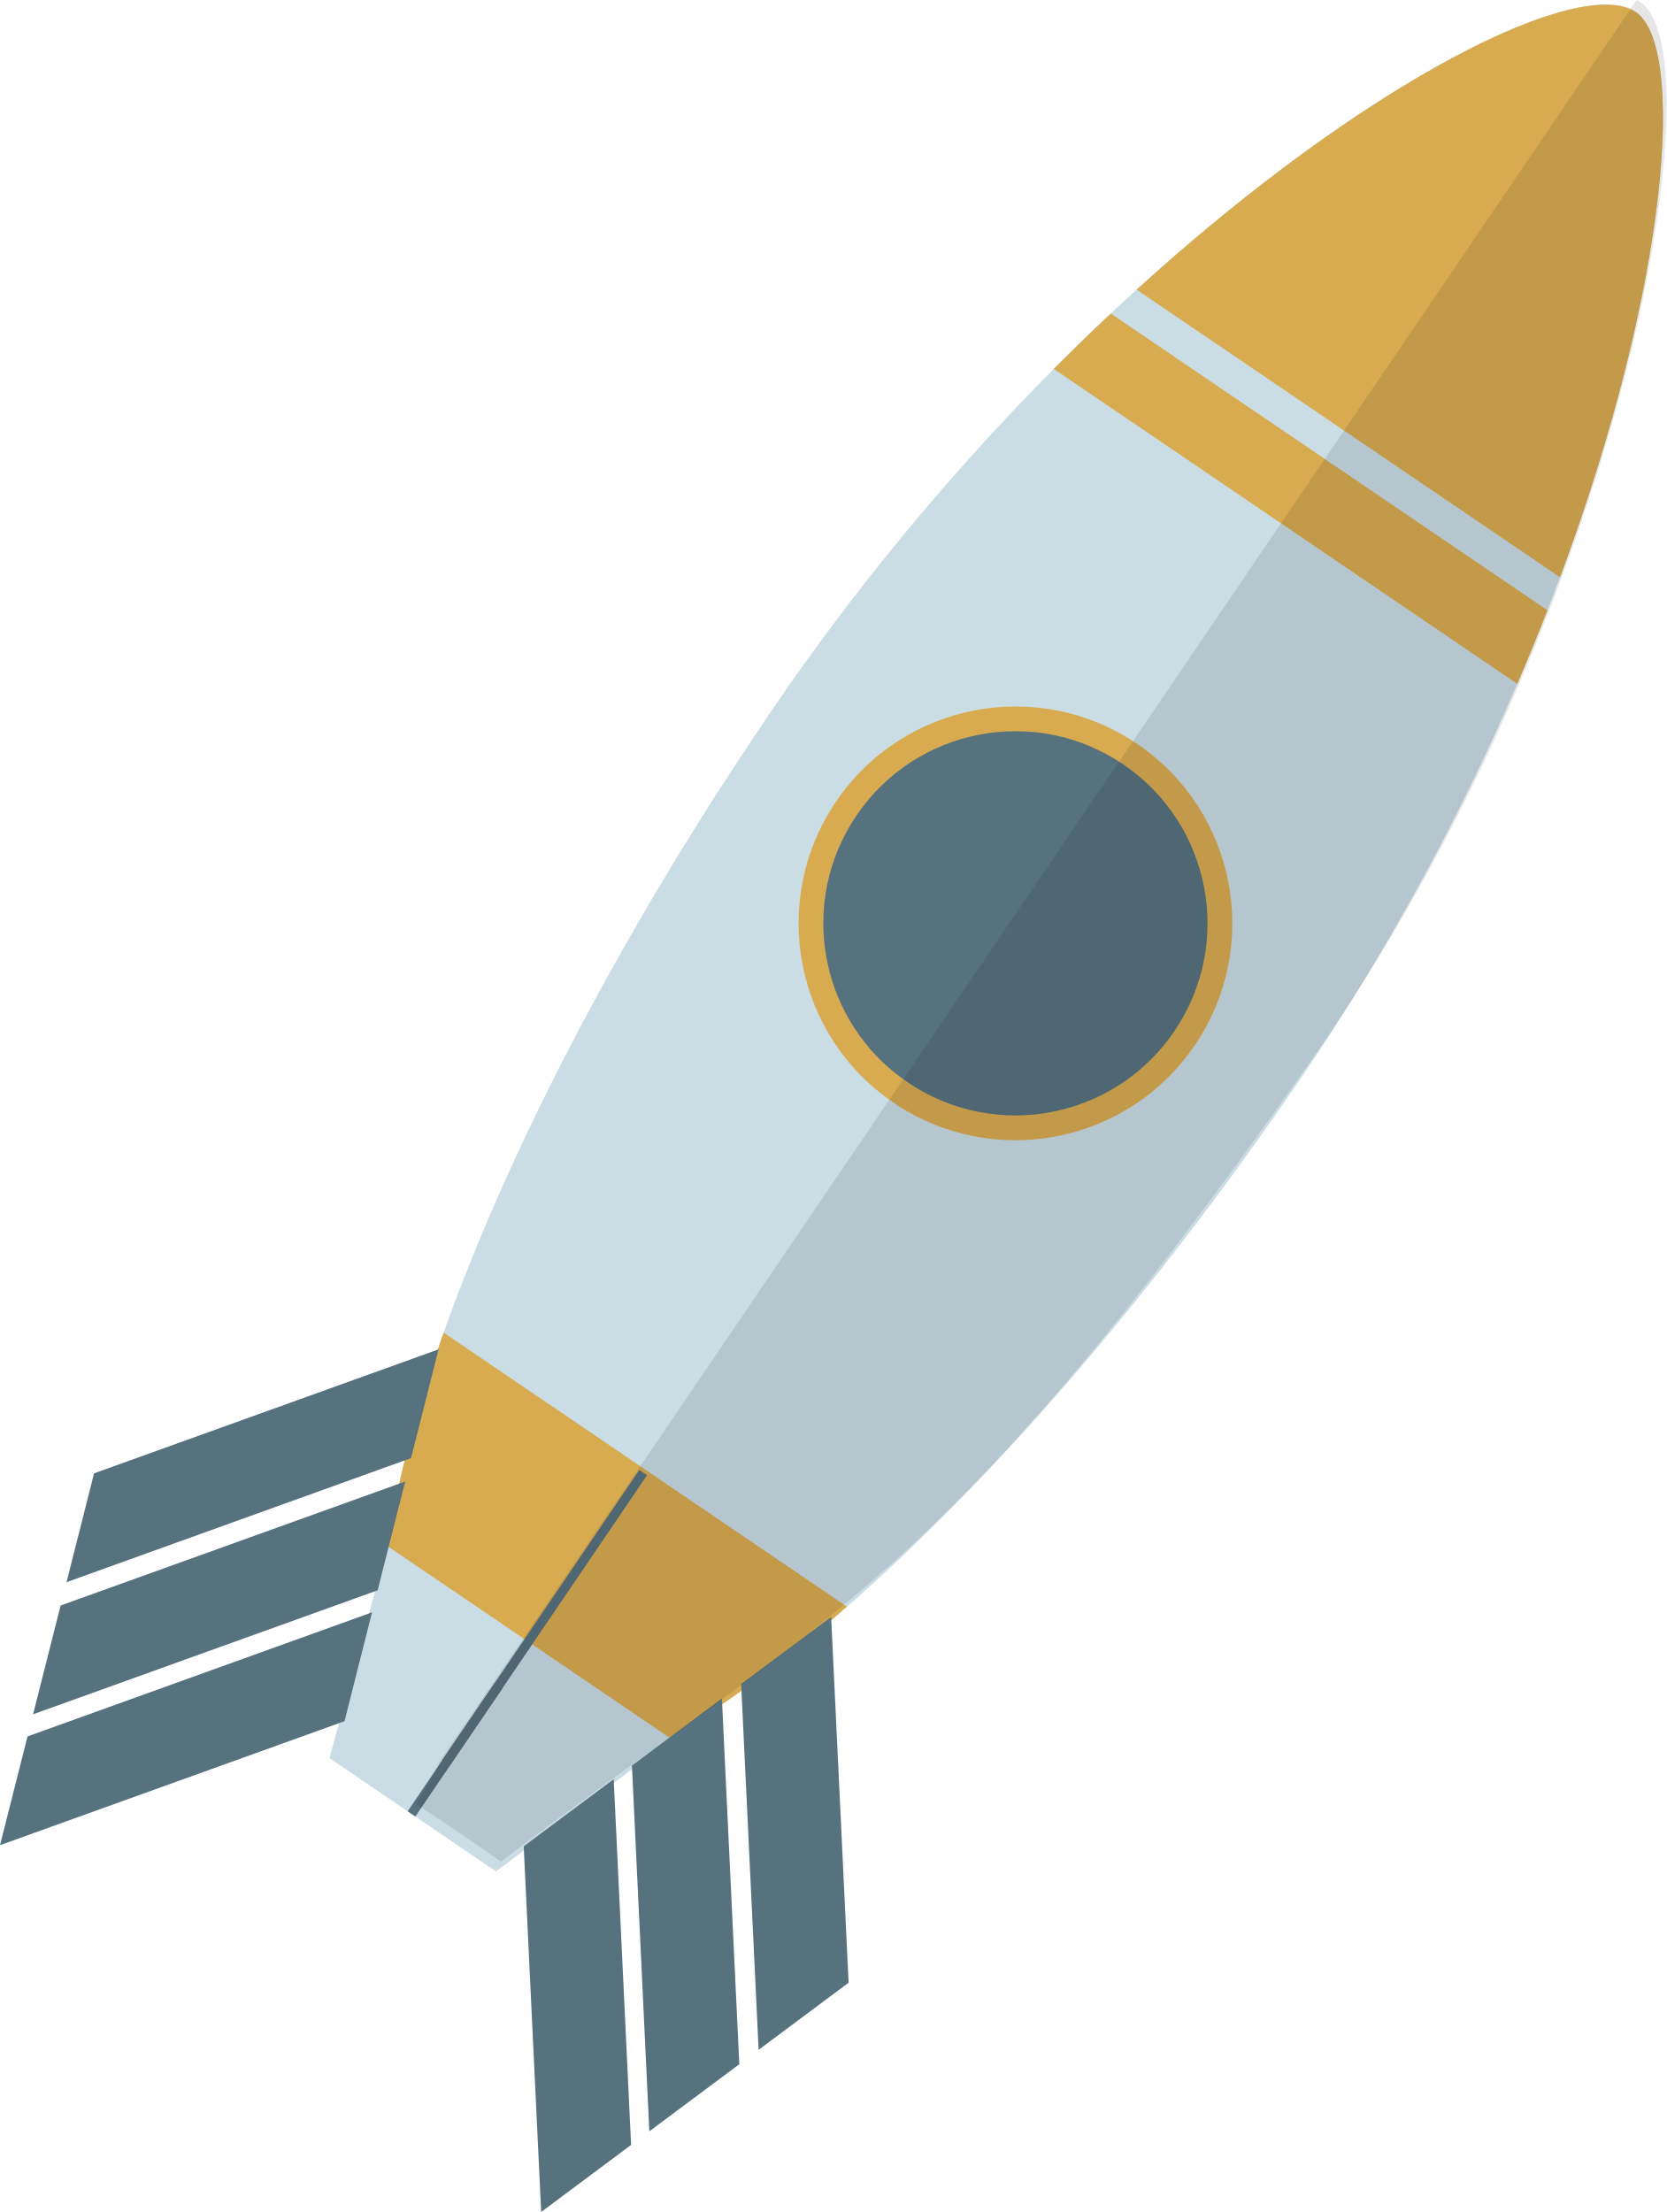
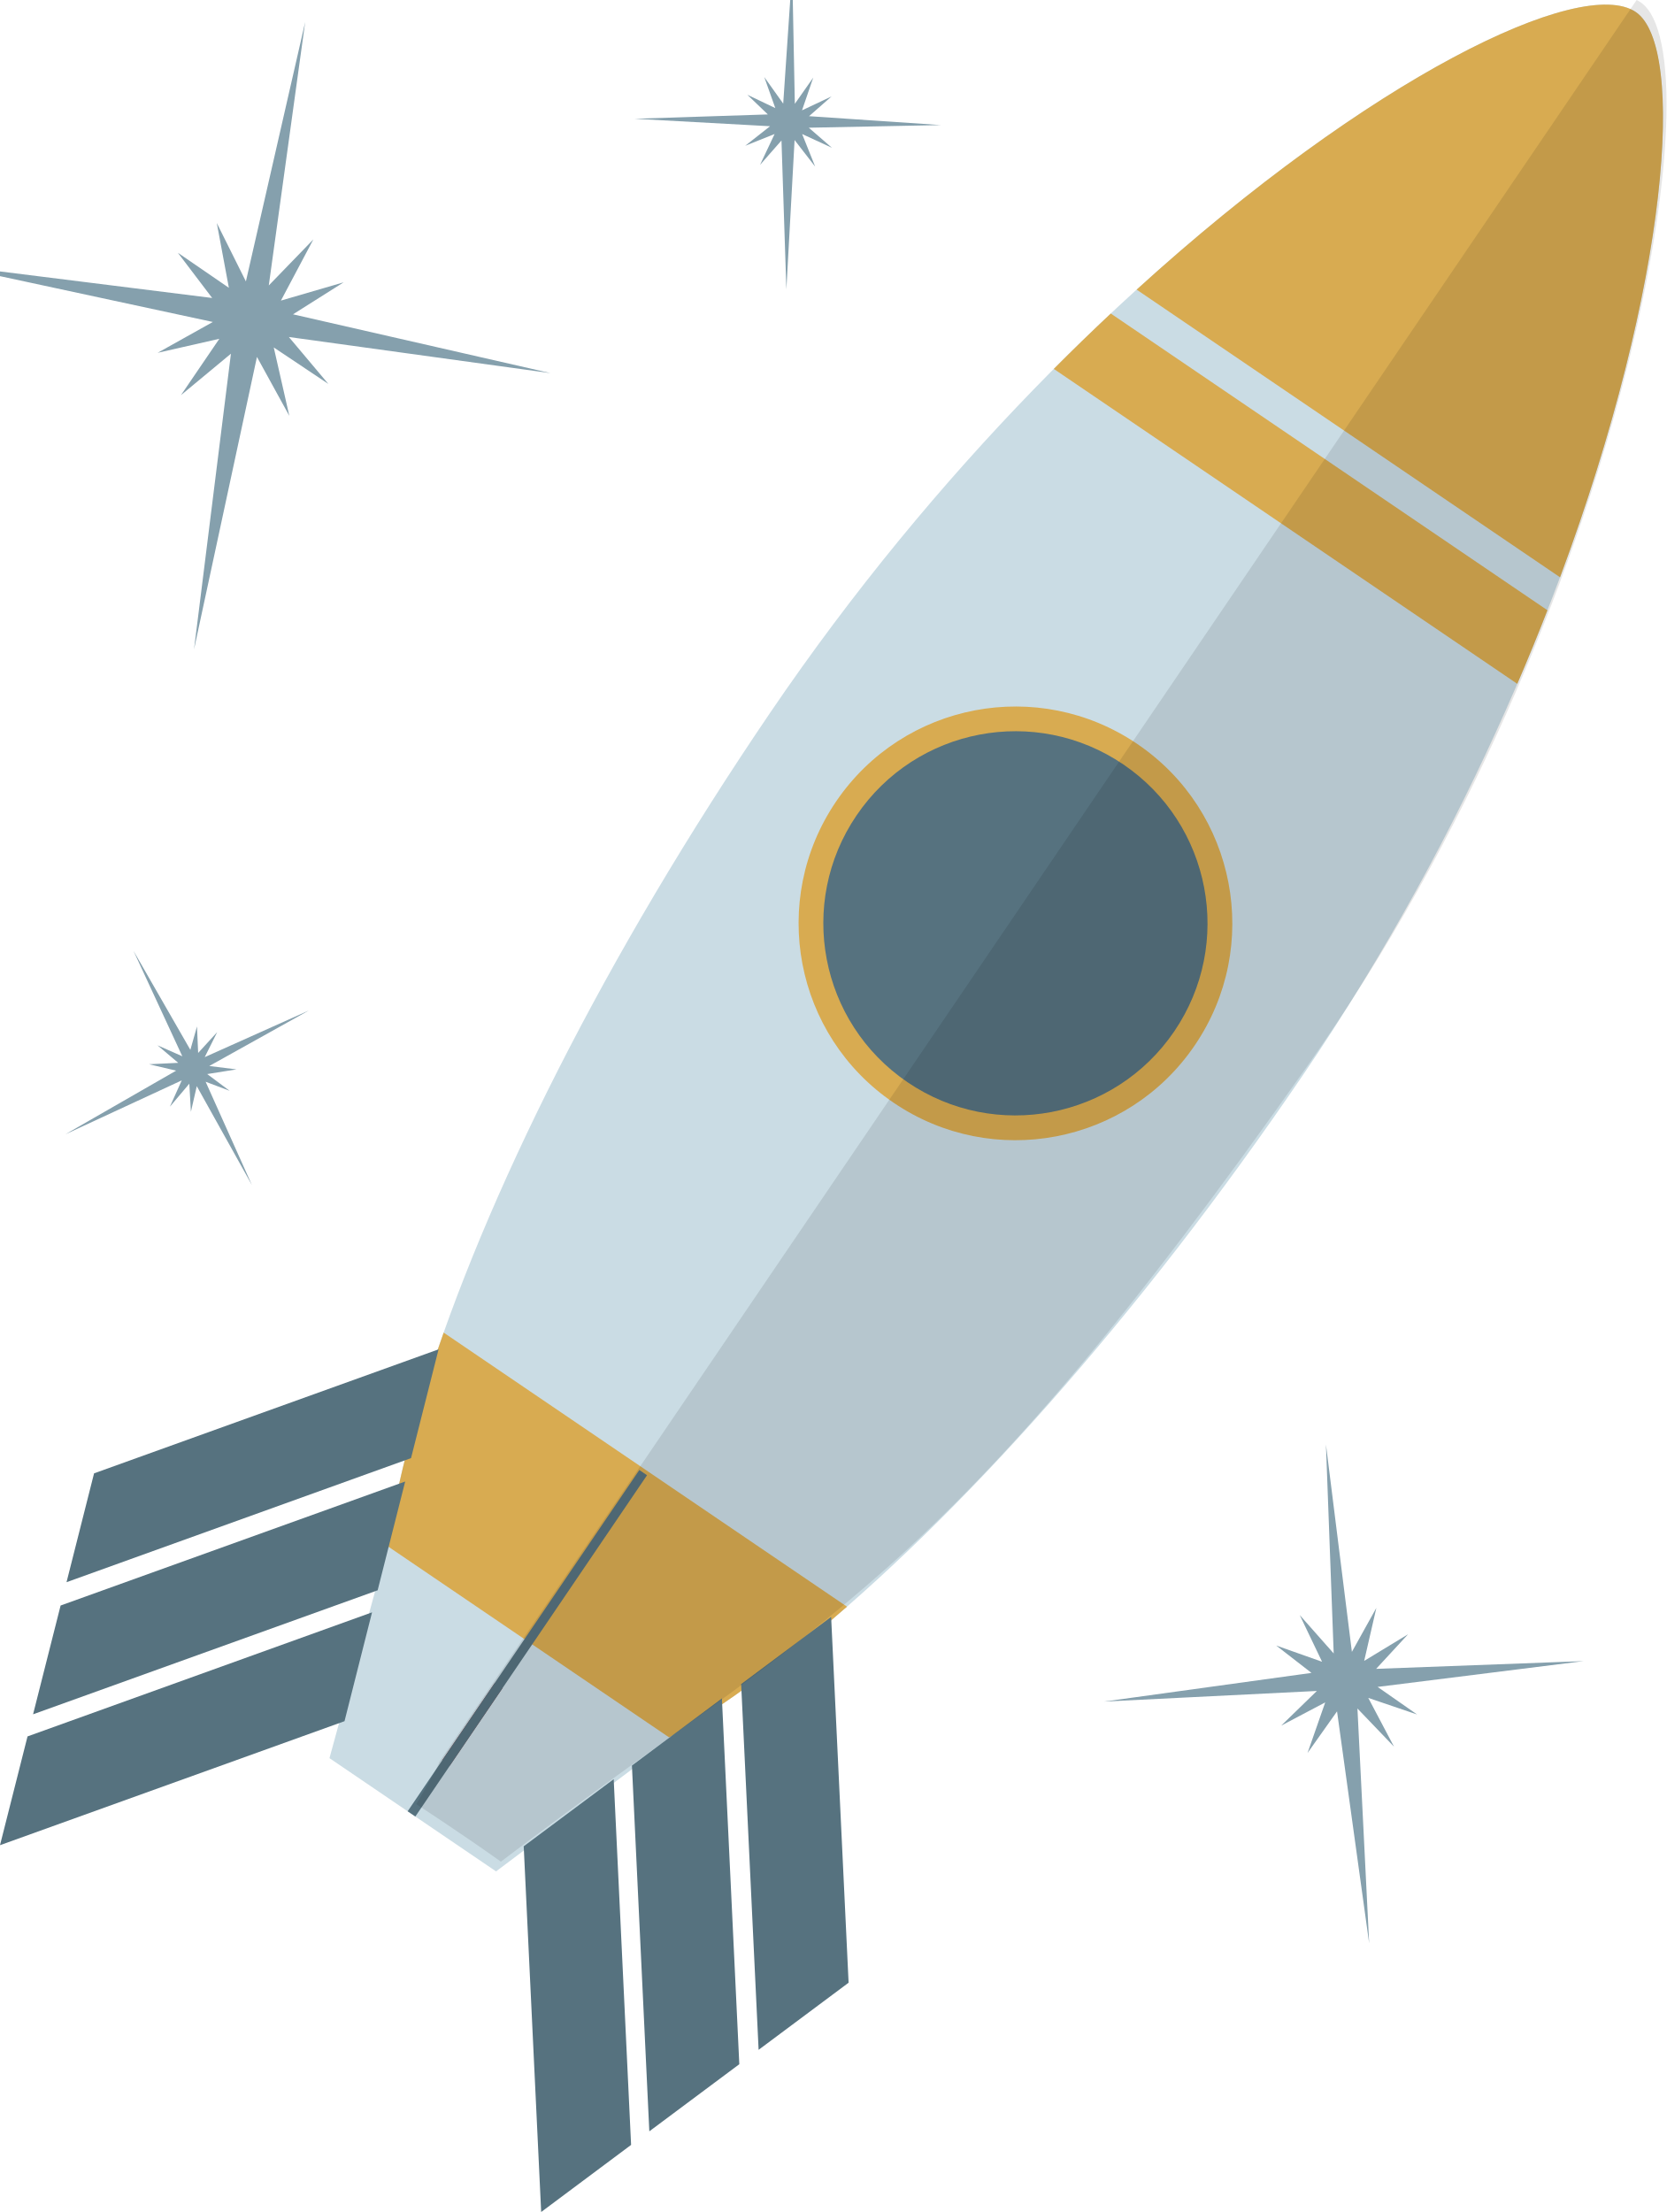
<svg xmlns="http://www.w3.org/2000/svg" id="Layer_2" data-name="Layer 2" viewBox="0 0 261.51 347.11">
  <defs>
    <style>
      .cls-1 {
        fill: #d8ab51;
      }

      .cls-2 {
        fill: #904548;
      }

      .cls-3 {
        fill: #56727f;
      }

      .cls-4 {
        fill: #cadce4;
      }

      .cls-5 {
        opacity: .1;
      }
    </style>
+     <g id="star" fill="hsl(199, 20%, 60%)">
+       <polygon points="78.13 70.19 137.32 67.98 78.16 65.02 88.1 55.98 74.96 62.46 79.74 47.69 71.69 59.59 69.47 0 66.48 59.59 57.78 47.83 62.97 61.66 50.34 55.91 59.68 64.56 0 67.55 60.76 69.83 49.77 78.79 62.85 73.29 56.57 87.23 65.99 76.13 69.35 142.85 71.86 75.83 81.3 87.58 75.2 73.08 88.67 79.01 78.13 70.19" />
+     </g>
  </defs>
+   <use href="#star" transform="translate(0, -5) rotate(10) scale (0.7)" />
+   <use href="#star" transform="translate(39, 140) rotate(63) scale (0.3)" />
+   <use href="#star" transform="translate(100, -5) rotate(1) scale (0.35)" />
+   <use href="#star" transform="translate(170, 230) rotate(-5) scale (0.55)" />
  <g id="Rocket">
    <g id="Rocket-2" data-name="Rocket">
      <path class="cls-4" d="M204.51,168.62c-51.91,76.39-112.71,125.6-135.8,109.91-23.1-15.69.26-90.34,52.17-166.73C172.79,35.4,243.61-6.99,256.68,1.89c12.06,8.2-.26,90.34-52.17,166.73Z" />
      <path class="cls-1" d="M244.8,90.59c17.23-46.34,19.78-83.34,11.89-88.7-8.55-5.81-41.81,10.32-78.33,43.56l66.44,45.14Z" />
      <path class="cls-1" d="M165.36,57.89l72.73,49.42c1.68-3.9,3.25-7.75,4.73-11.55l-68.52-46.56c-2.97,2.79-5.95,5.68-8.94,8.69Z" />
      <path class="cls-1" d="M187.49,164.02c-10.56,15.55-31.73,19.58-47.27,9.02-15.55-10.56-19.58-31.73-9.02-47.27,10.56-15.54,31.73-19.58,47.27-9.02,15.54,10.56,19.58,31.73,9.02,47.27Z" />
      <path class="cls-3" d="M184.27,161.83c-9.36,13.77-28.1,17.35-41.87,7.99-13.77-9.36-17.35-28.1-7.99-41.87,9.35-13.77,28.1-17.35,41.87-7.99,13.77,9.36,17.34,28.1,7.99,41.87Z" />
      <path class="cls-1" d="M69.62,209.12c-12.27,34.55-13.55,60.82-.91,69.41,12.65,8.59,36.6-2.27,64.2-26.41l-63.3-43.01Z" />
      <polygon class="cls-4" points="60.8 242.61 51.7 275.89 77.84 293.66 105.43 272.93 60.8 242.61" />
      <g>
        <polygon class="cls-3" points="119.04 321.66 116.3 264.27 130.42 253.73 133.16 311.13 119.04 321.66" />
        <polygon class="cls-3" points="101.89 334.45 99.16 277.05 113.28 266.52 116.01 323.92 101.89 334.45" />
        <polygon class="cls-3" points="84.92 347.11 82.18 289.72 96.3 279.19 99.03 336.58 84.92 347.11" />
      </g>
      <g>
        <polygon class="cls-3" points="10.44 248.28 64.5 228.81 68.82 211.74 14.76 231.2 10.44 248.28" />
        <polygon class="cls-3" points="5.19 269.01 59.26 249.55 63.58 232.48 9.51 251.94 5.19 269.01" />
        <polygon class="cls-3" points="0 289.55 54.06 270.09 58.38 253.01 4.32 272.48 0 289.55" />
      </g>
      <rect class="cls-2" x="66.76" y="269.84" width="14.73" height="1.46" transform="translate(-191.29 179.69) rotate(-55.78)" />
      <rect class="cls-3" x="50.38" y="257.14" width="64.73" height="1.46" transform="translate(-177.08 181.49) rotate(-55.83)" />
      <path class="cls-5" d="M257.45.37c-.2-.13-.41-.26-.63-.37L68.88,276.57c.2.15-3.56,6.54-3.56,6.54,0,0,6.62,4.29,13.28,9.02,50.92-38.68,69.04-43.19,126.67-125.03C255.48,95.81,269.51,8.56,257.45.37Z" />
    </g>
  </g>
</svg>
